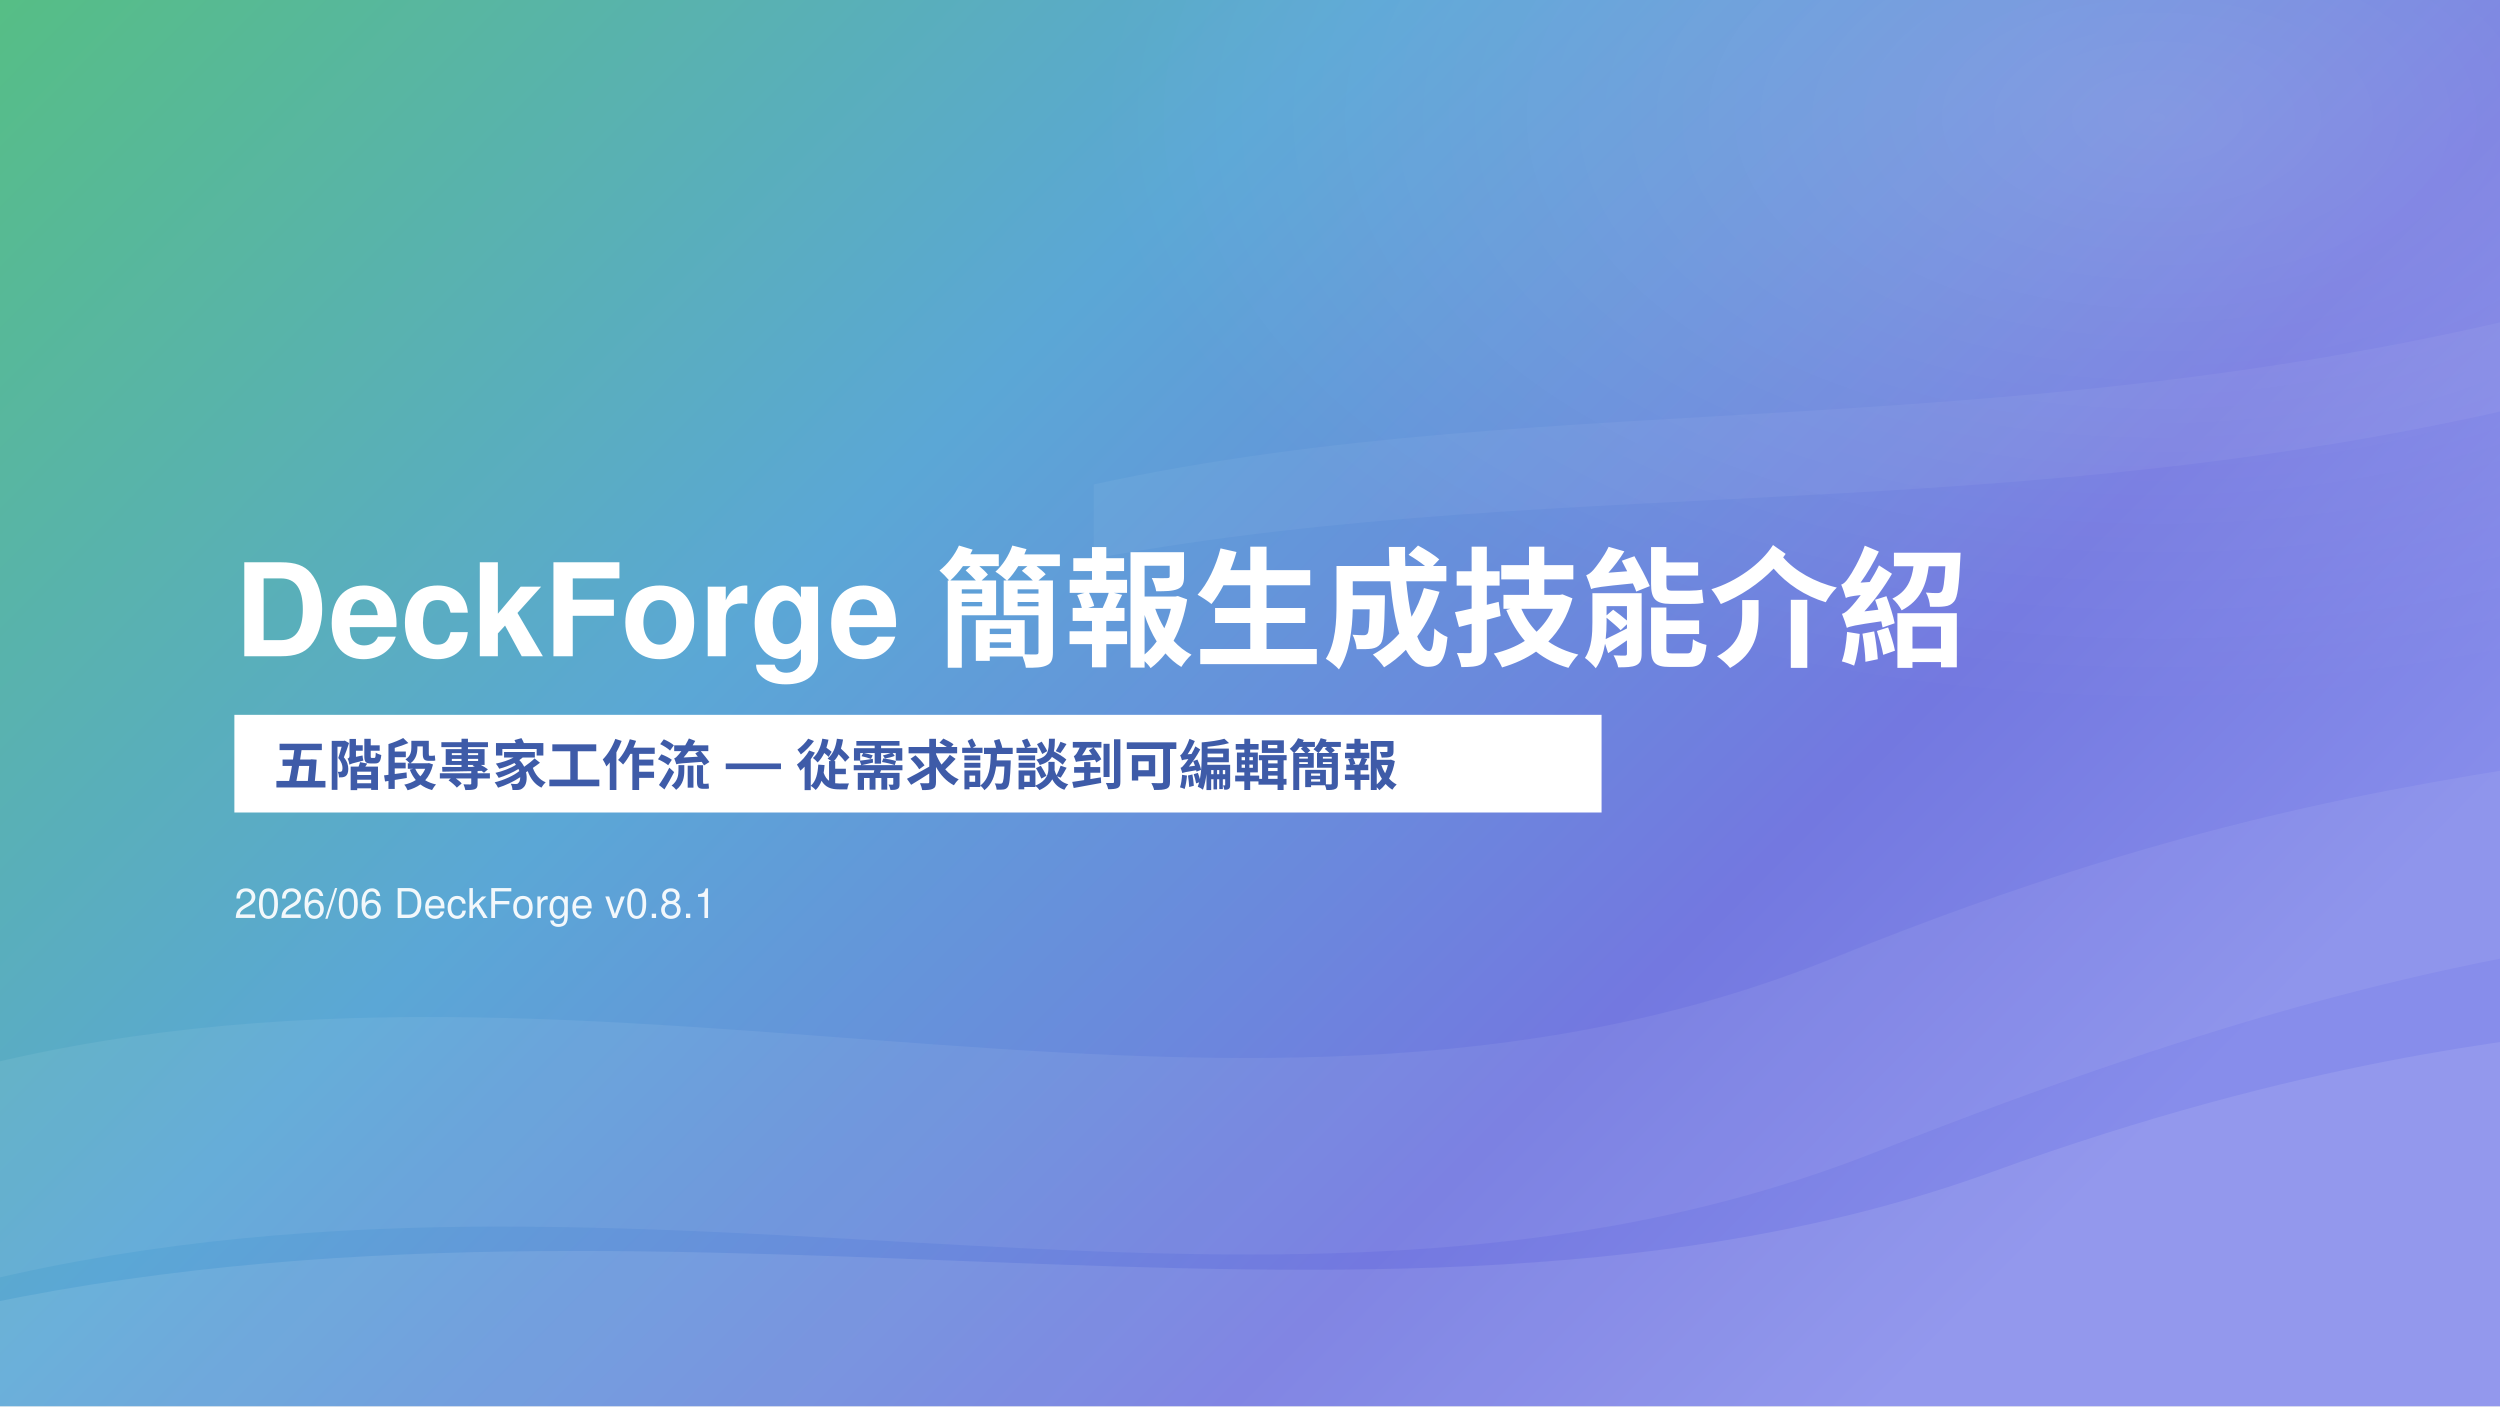
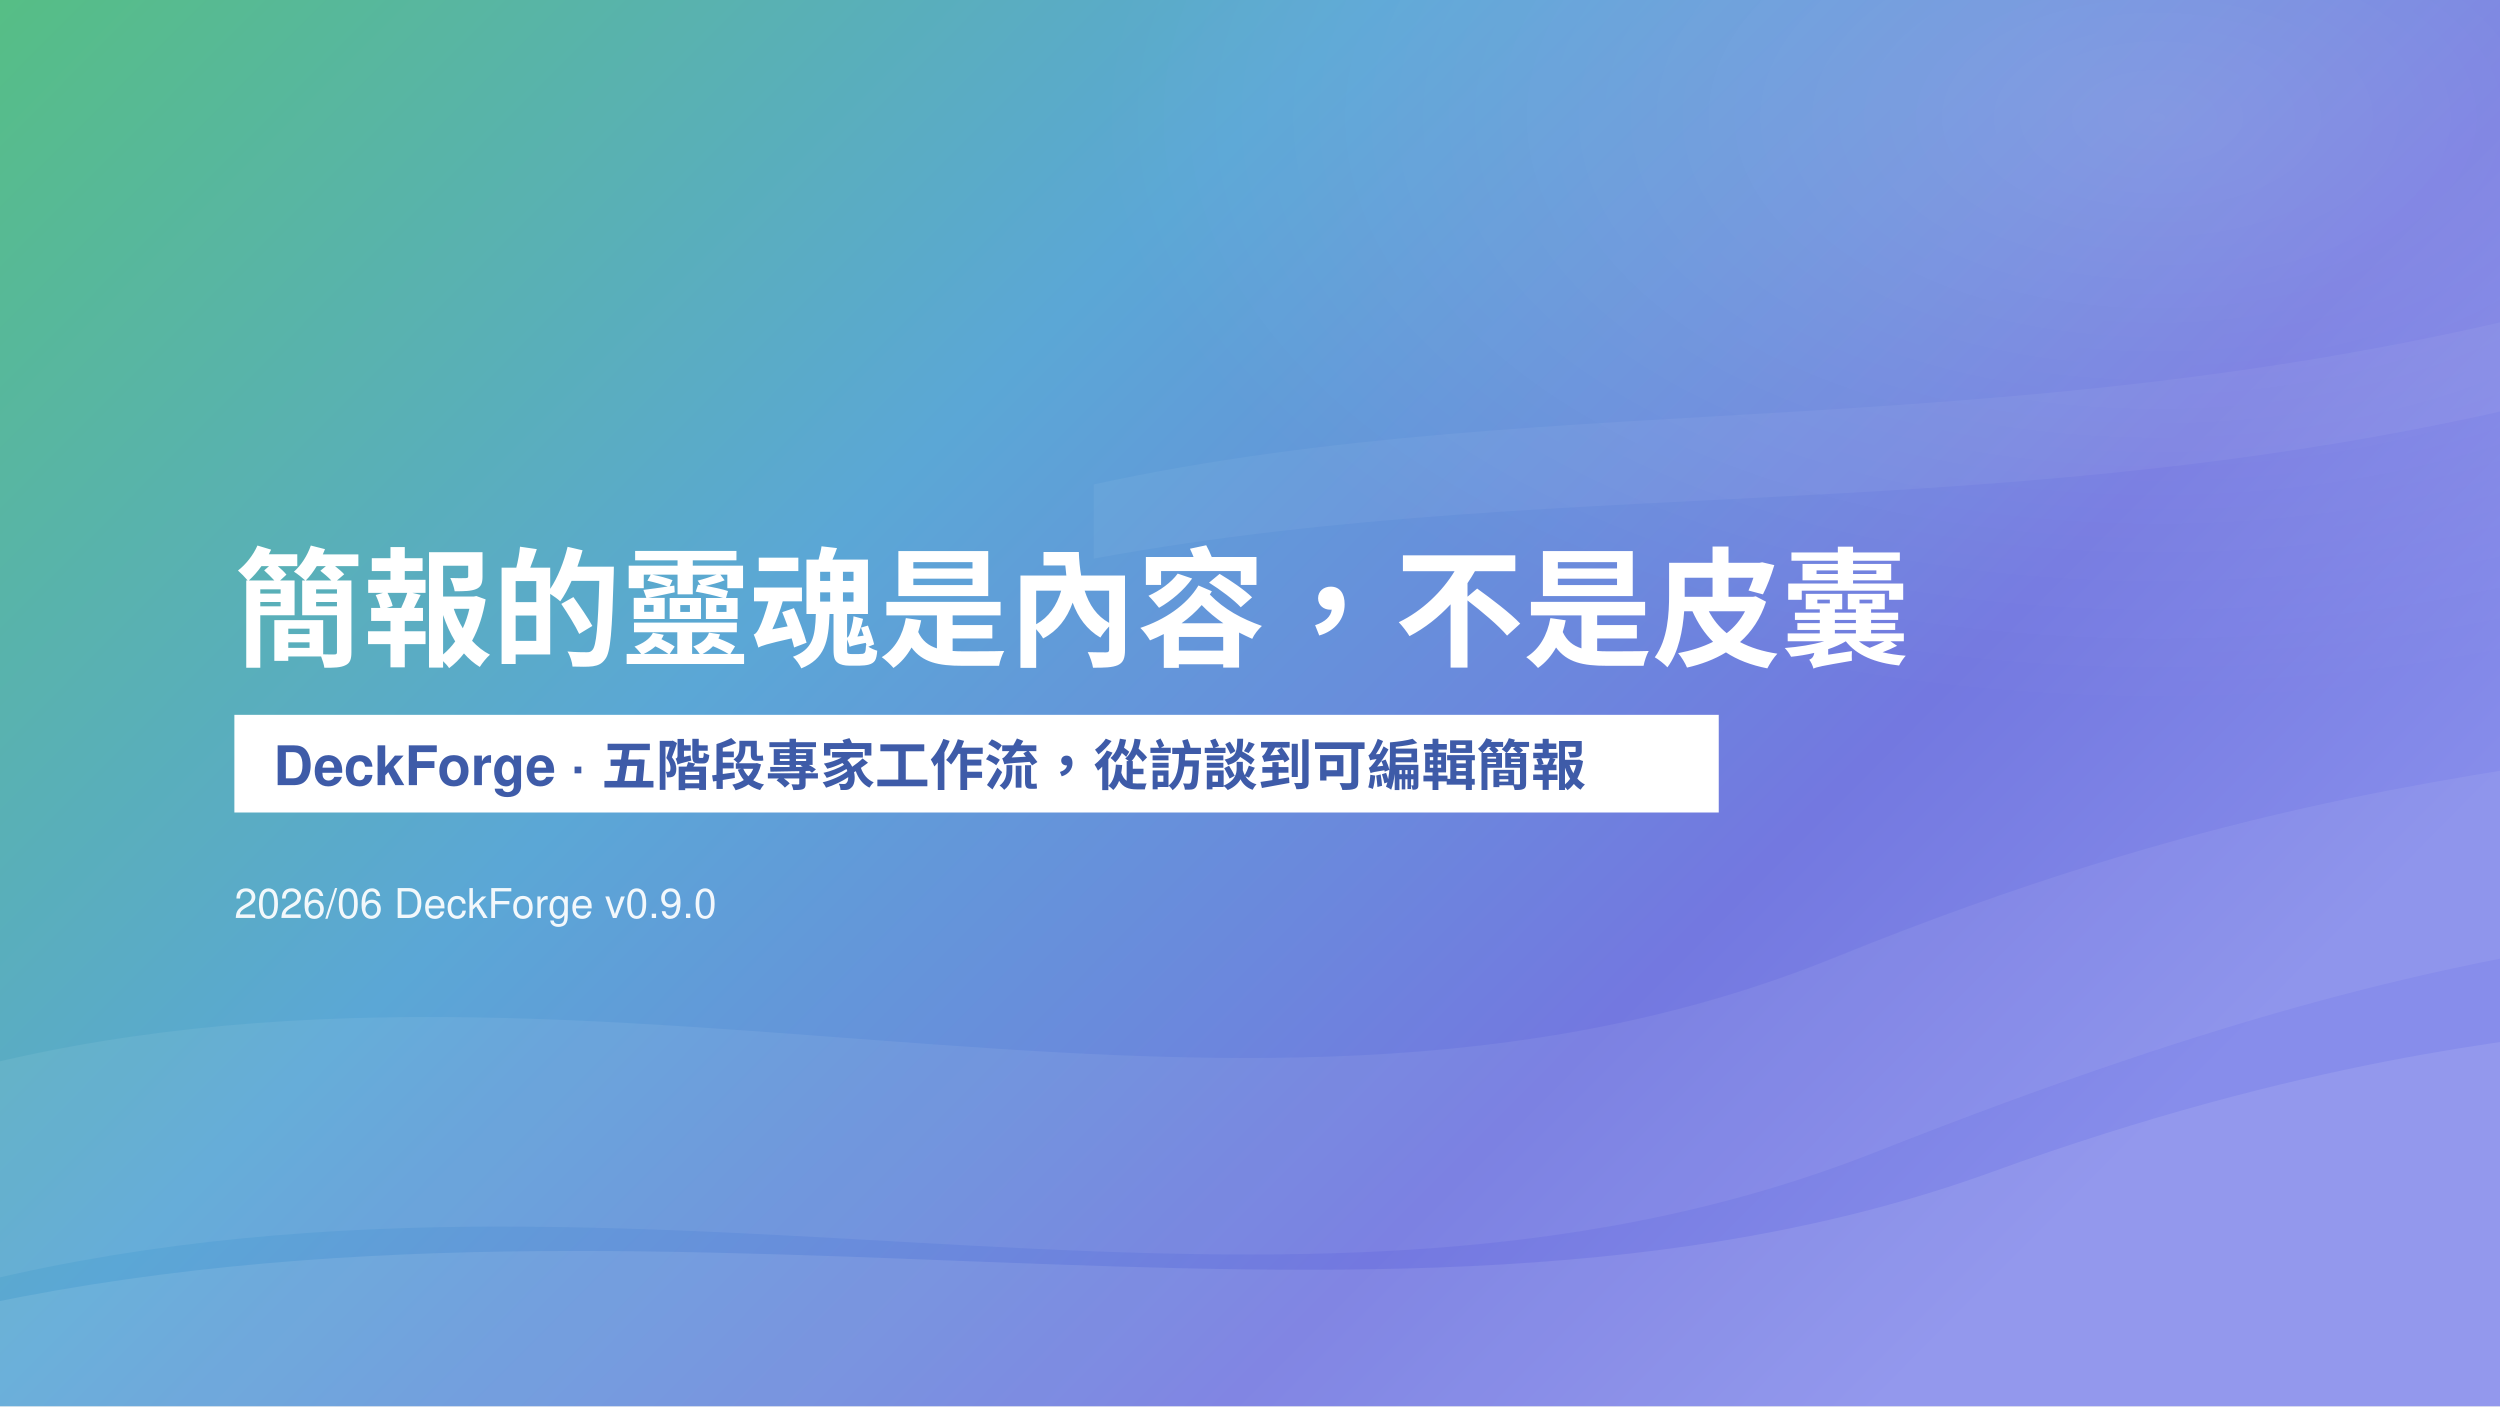
<svg xmlns="http://www.w3.org/2000/svg" viewBox="0 0 1280 720" width="1280" height="720" font-family="Helvetica, 'Helvetica Neue', Arial, 'PingFang TC', 'Microsoft JhengHei', 'Hiragino Sans', 'Noto Sans CJK TC', 'Noto Sans TC', sans-serif">
  <defs>
    <linearGradient id="coverGrad" x1="0%" y1="0%" x2="100%" y2="55%">
      <stop offset="0%" stop-color="#56BE85" />
      <stop offset="42%" stop-color="#5BA7D6" />
      <stop offset="80%" stop-color="#7378E0" />
      <stop offset="100%" stop-color="#878DEB" />
    </linearGradient>
    <radialGradient id="glowTR" cx="86%" cy="8%" r="42%">
      <stop offset="0%" stop-color="#FFFFFF" stop-opacity="0.16" />
      <stop offset="100%" stop-color="#FFFFFF" stop-opacity="0" />
    </radialGradient>
  </defs>
  <rect width="1280" height="720" fill="url(#coverGrad)" />
  <rect width="1280" height="720" fill="url(#glowTR)" />
  <g fill="#FFFFFF">
    <path d="M -60 560 C 280 450, 620 620, 940 490              C 1130 413, 1250 400, 1340 385              L 1340 480              C 1250 495, 1150 515, 960 590              C 640 716, 300 560, -60 670 Z" fill-opacity="0.07" />
    <path d="M -60 680 C 320 580, 700 716, 1020 600              C 1180 542, 1290 532, 1340 526              L 1340 720 L -60 720 Z" fill-opacity="0.10" />
    <path d="M 560 248 C 800 196, 1040 232, 1340 150              L 1340 196              C 1050 274, 810 240, 560 286 Z" fill-opacity="0.05" />
  </g>
-   <text x="120" y="336" font-size="66" font-weight="700" fill="#FFFFFF">DeckForge 簡報生成技能介紹</text>
-   <rect x="120" y="366" width="700" height="50" fill="#FFFFFF" />
-   <text x="140" y="402" font-size="28" font-weight="700" fill="#3E5BA8">五階段專家工作流 — 從需求訪談到可編輯簡報</text>
-   <text x="120" y="470" font-size="21" fill="#FFFFFF" fill-opacity="0.92">2026/06  DeckForge v0.8.1</text>
+   <text x="120" y="336" font-size="66" font-weight="700" fill="#FFFFFF">簡報的靈魂是內容，不是皮囊</text>
+   <rect x="120" y="366" width="760" height="50" fill="#FFFFFF" />
+   <text x="140" y="402" font-size="28" font-weight="700" fill="#3E5BA8">DeckForge · 五階段專家工作流，從訪談到可編輯簡報</text>
+   <text x="120" y="470" font-size="21" fill="#FFFFFF" fill-opacity="0.92">2026/06  DeckForge v0.9.0</text>
</svg>
